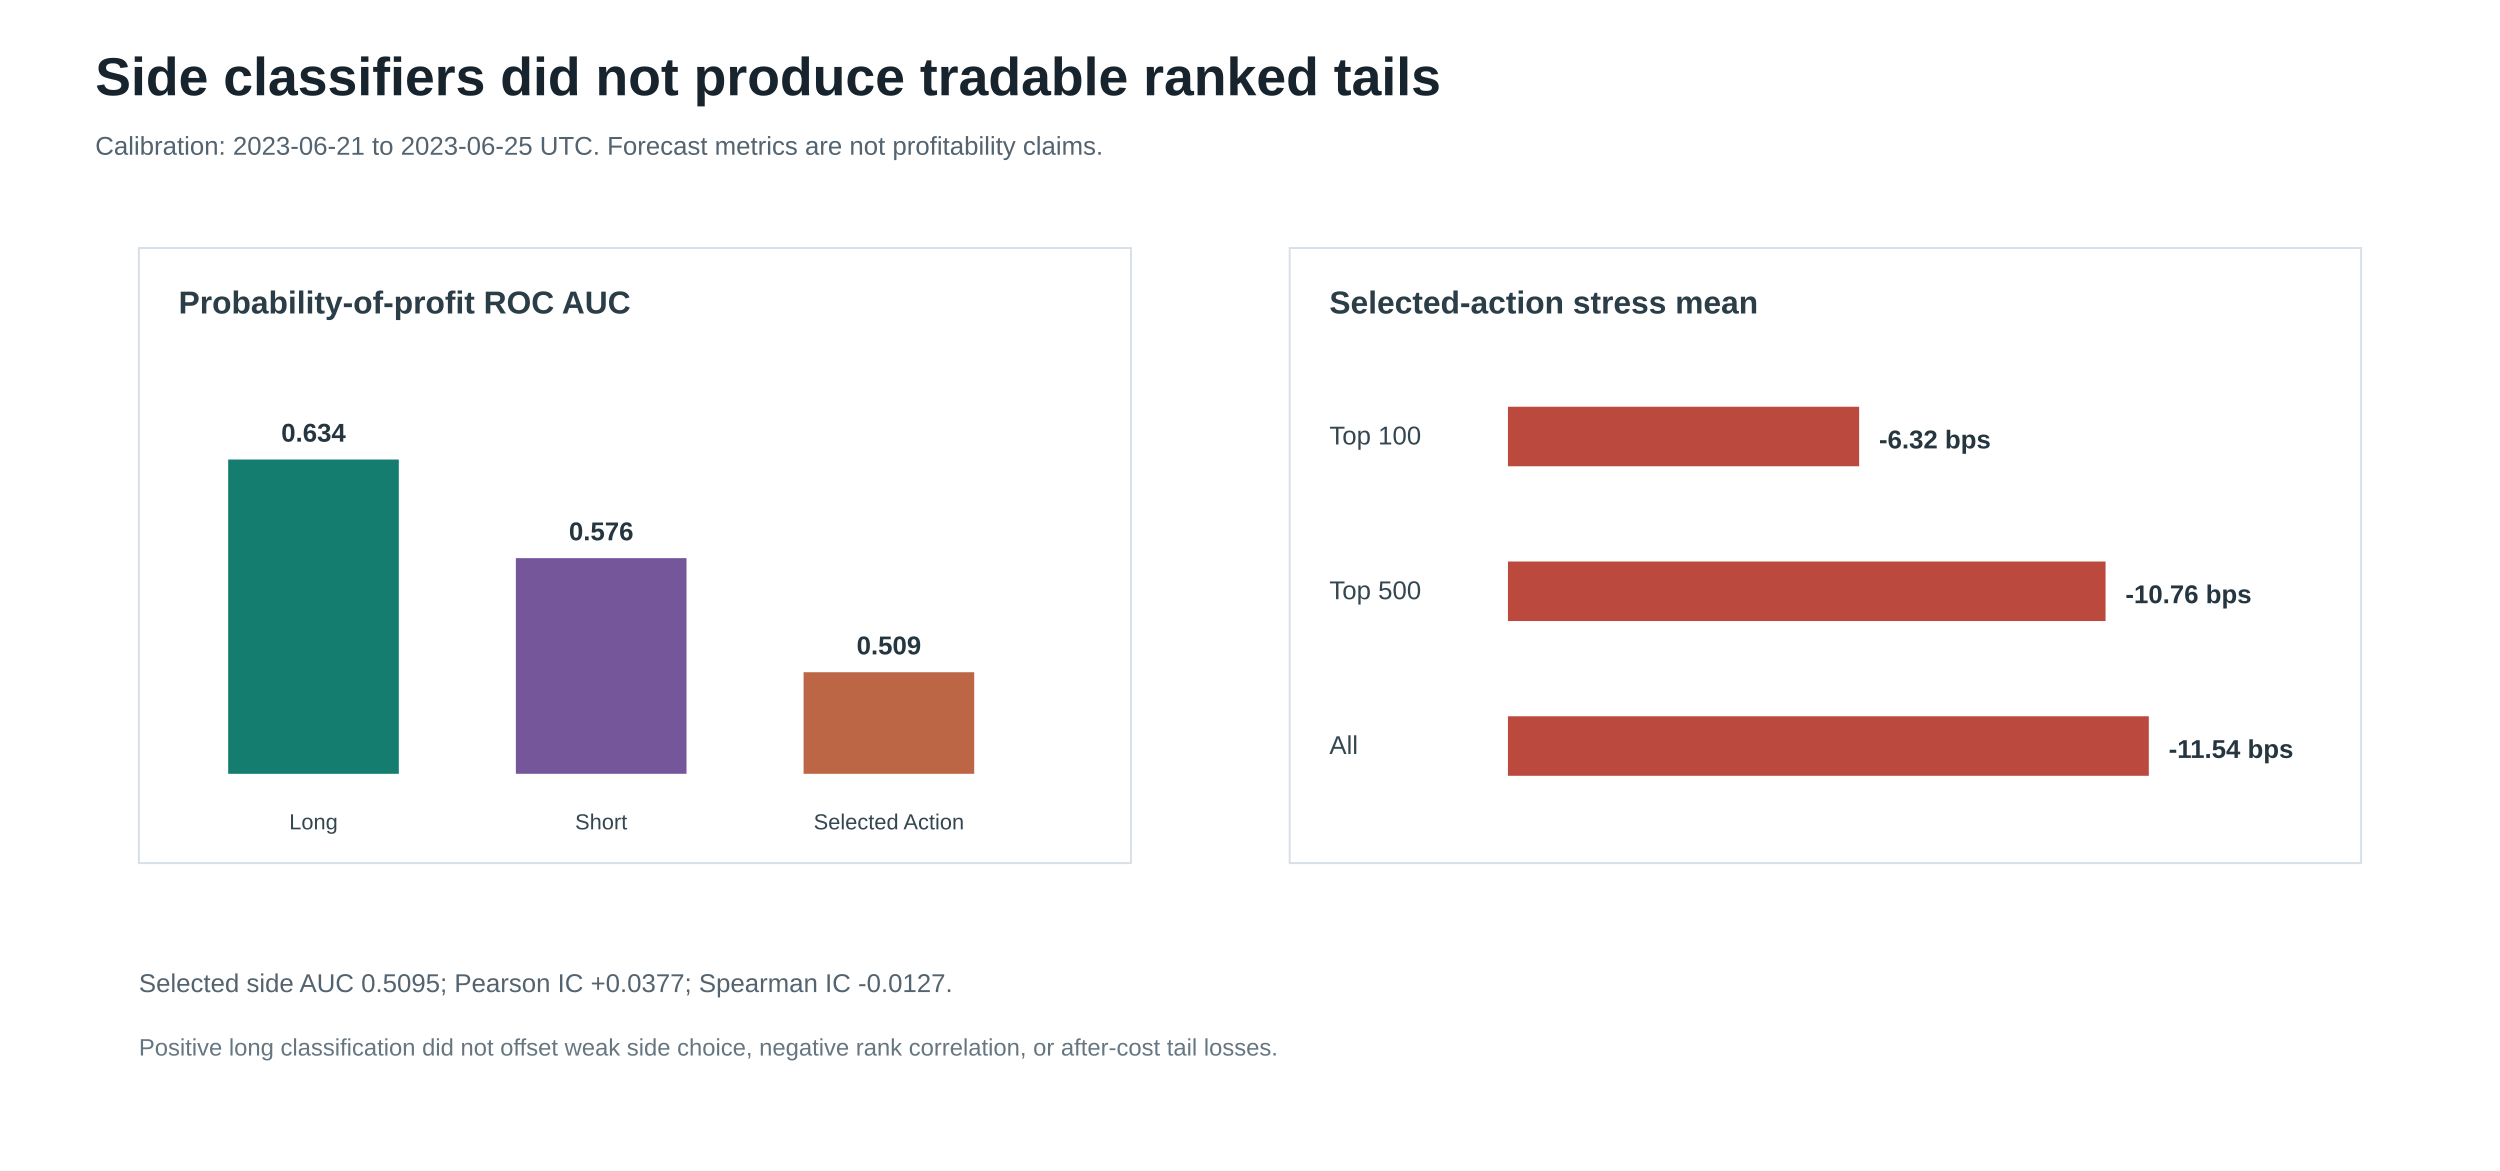
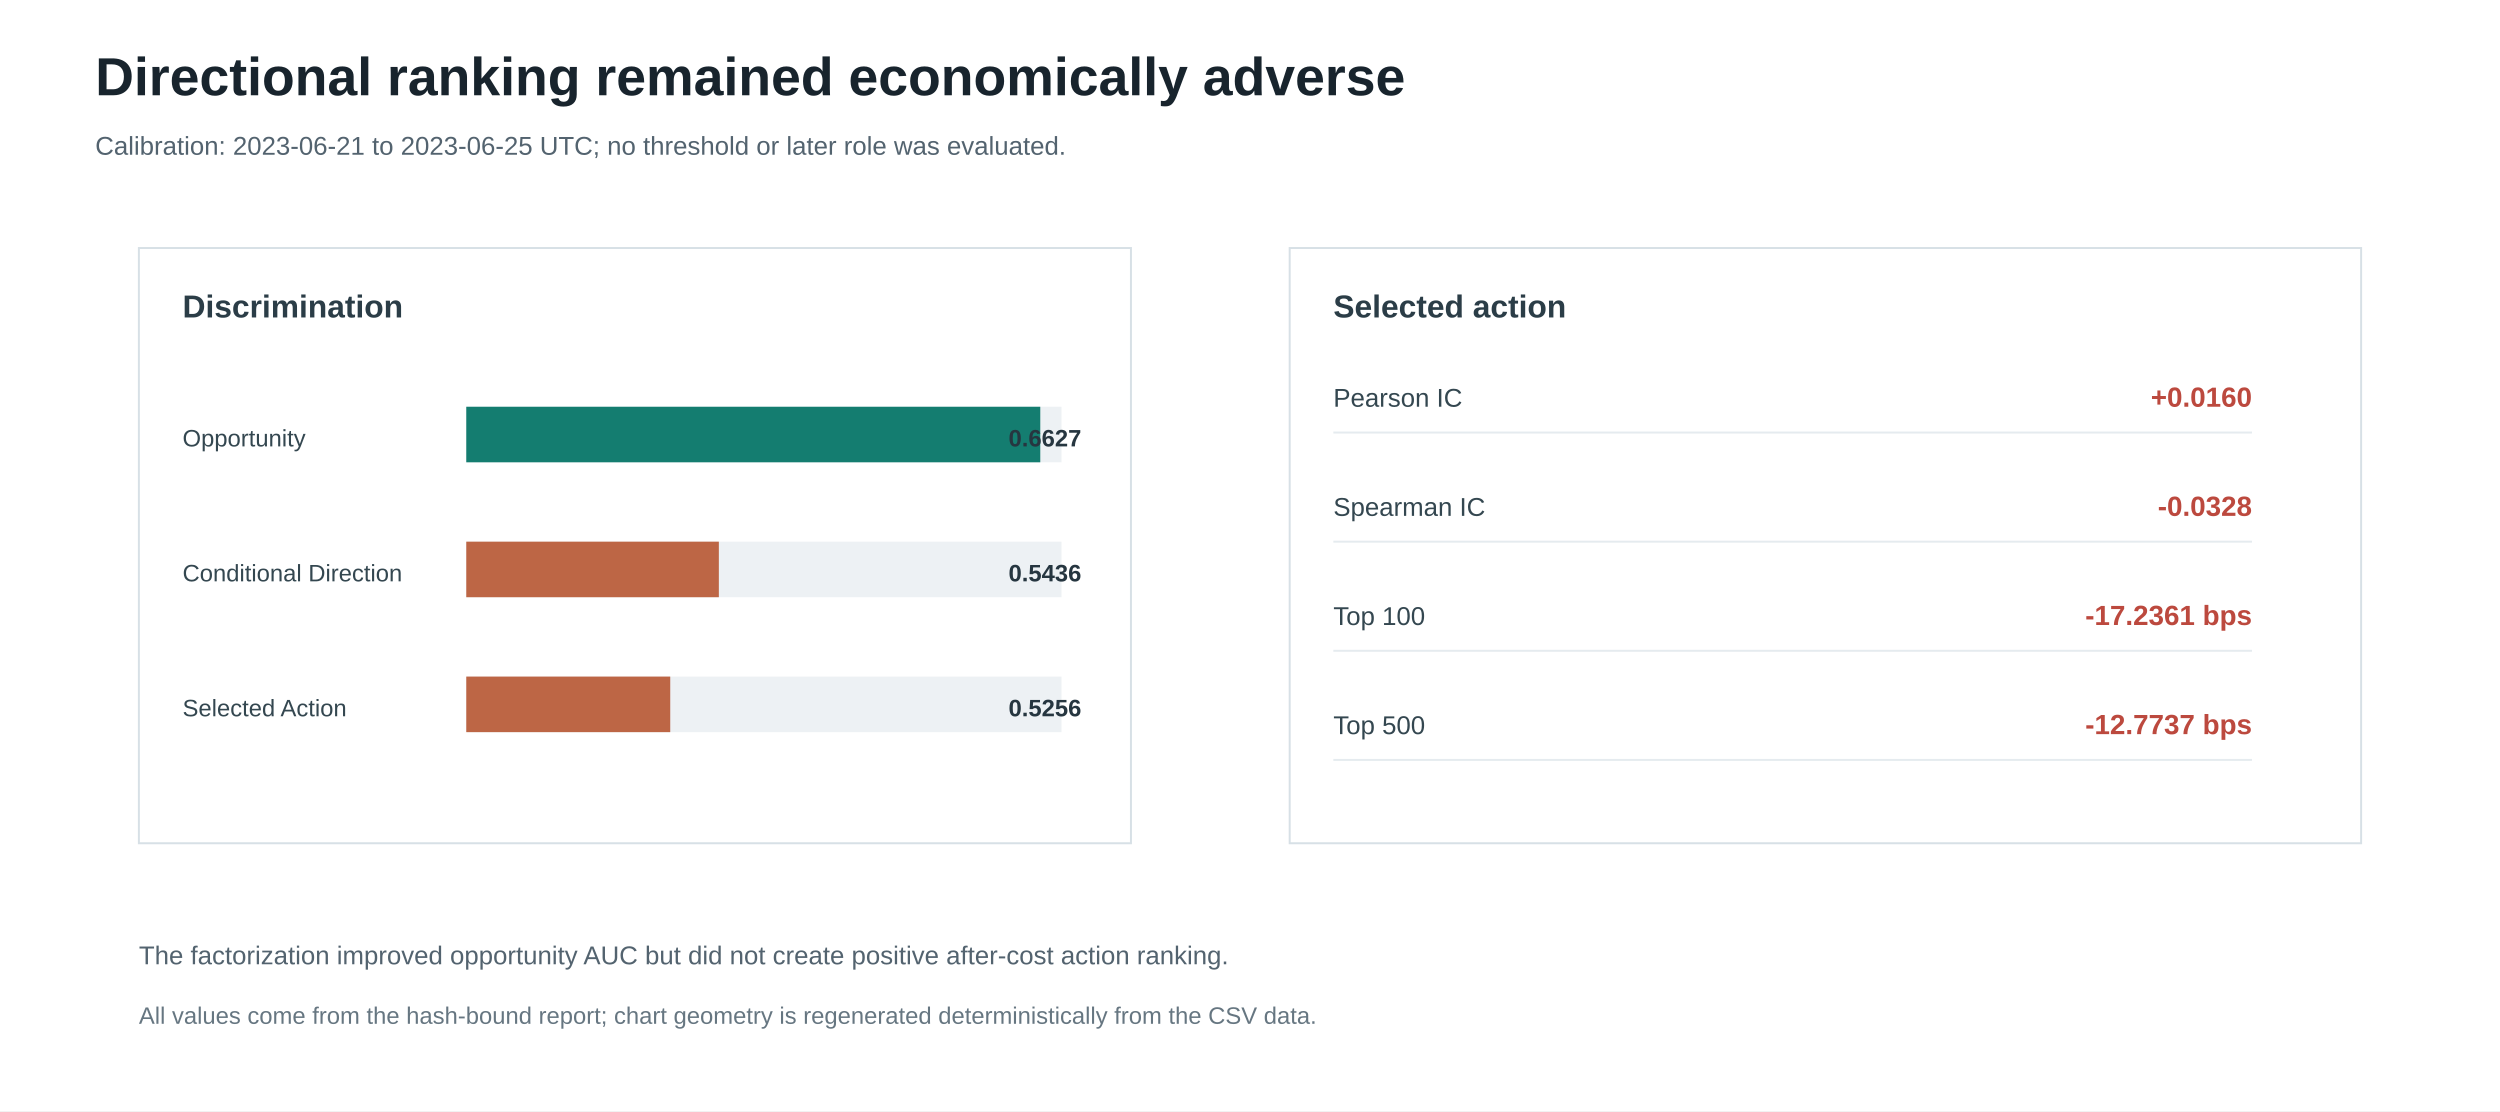
- <svg xmlns="http://www.w3.org/2000/svg" width="1260" height="590" viewBox="0 0 1260 590" role="img" aria-labelledby="title desc">
+ <svg xmlns="http://www.w3.org/2000/svg" width="1260" height="560" viewBox="0 0 1260 560" role="img" aria-labelledby="title desc">
  <rect width="100%" height="100%" fill="#ffffff" />
-   <text x="48" y="48" font-family="Segoe UI, Arial, sans-serif" font-size="27" font-weight="700" fill="#18242d">Side classifiers did not produce tradable ranked tails</text>
-   <text x="48" y="78" font-family="Segoe UI, Arial, sans-serif" font-size="13" fill="#53636f">Calibration: 2023-06-21 to 2023-06-25 UTC. Forecast metrics are not profitability claims.</text>
-   <rect x="70" y="125" width="500" height="310" fill="#ffffff" stroke="#d7e0e6" />
-   <rect x="650" y="125" width="540" height="310" fill="#ffffff" stroke="#d7e0e6" />
-   <text x="90" y="158" font-family="Segoe UI, Arial, sans-serif" font-size="16" font-weight="700" fill="#2b3d47">Probability-of-profit ROC AUC</text>
-   <text x="670" y="158" font-family="Segoe UI, Arial, sans-serif" font-size="16" font-weight="700" fill="#2b3d47">Selected-action stress mean</text>
-   <rect x="115" y="231.6" width="86" height="158.4" fill="#147d70" />
-   <text x="158" y="222.6" text-anchor="middle" font-family="Segoe UI, Arial, sans-serif" font-size="13" font-weight="700" fill="#263640">0.634</text>
-   <text x="158" y="418" text-anchor="middle" font-family="Segoe UI, Arial, sans-serif" font-size="11" fill="#344750">Long</text>
-   <rect x="260" y="281.3" width="86" height="108.7" fill="#75569a" />
-   <text x="303" y="272.3" text-anchor="middle" font-family="Segoe UI, Arial, sans-serif" font-size="13" font-weight="700" fill="#263640">0.576</text>
-   <text x="303" y="418" text-anchor="middle" font-family="Segoe UI, Arial, sans-serif" font-size="11" fill="#344750">Short</text>
-   <rect x="405" y="338.8" width="86" height="51.2" fill="#bd6645" />
-   <text x="448" y="329.8" text-anchor="middle" font-family="Segoe UI, Arial, sans-serif" font-size="13" font-weight="700" fill="#263640">0.509</text>
-   <text x="448" y="418" text-anchor="middle" font-family="Segoe UI, Arial, sans-serif" font-size="11" fill="#344750">Selected Action</text>
-   <text x="670" y="224" font-family="Segoe UI, Arial, sans-serif" font-size="13" fill="#344750">Top 100</text>
-   <rect x="760" y="205" width="177.0" height="30" fill="#bc493e" />
-   <text x="947.0" y="226" font-family="Segoe UI, Arial, sans-serif" font-size="13" font-weight="700" fill="#263640">-6.32 bps</text>
-   <text x="670" y="302" font-family="Segoe UI, Arial, sans-serif" font-size="13" fill="#344750">Top 500</text>
-   <rect x="760" y="283" width="301.2" height="30" fill="#bc493e" />
-   <text x="1071.2" y="304" font-family="Segoe UI, Arial, sans-serif" font-size="13" font-weight="700" fill="#263640">-10.76 bps</text>
-   <text x="670" y="380" font-family="Segoe UI, Arial, sans-serif" font-size="13" fill="#344750">All</text>
-   <rect x="760" y="361" width="323.0" height="30" fill="#bc493e" />
-   <text x="1093.0" y="382" font-family="Segoe UI, Arial, sans-serif" font-size="13" font-weight="700" fill="#263640">-11.54 bps</text>
-   <text x="70" y="500" font-family="Segoe UI, Arial, sans-serif" font-size="13" fill="#53636f">Selected side AUC 0.5095; Pearson IC +0.0377; Spearman IC -0.0127.</text>
-   <text x="70" y="532" font-family="Segoe UI, Arial, sans-serif" font-size="12" fill="#667681">Positive long classification did not offset weak side choice, negative rank correlation, or after-cost tail losses.</text>
+   <text x="48" y="48" font-family="Segoe UI, Arial, sans-serif" font-size="27" font-weight="700" fill="#18242d">Directional ranking remained economically adverse</text>
+   <text x="48" y="78" font-family="Segoe UI, Arial, sans-serif" font-size="13" fill="#53636f">Calibration: 2023-06-21 to 2023-06-25 UTC; no threshold or later role was evaluated.</text>
+   <rect x="70" y="125" width="500" height="300" fill="#ffffff" stroke="#d7e0e6" />
+   <rect x="650" y="125" width="540" height="300" fill="#ffffff" stroke="#d7e0e6" />
+   <text x="92" y="160" font-family="Segoe UI, Arial, sans-serif" font-size="16" font-weight="700" fill="#2b3d47">Discrimination</text>
+   <text x="672" y="160" font-family="Segoe UI, Arial, sans-serif" font-size="16" font-weight="700" fill="#2b3d47">Selected action</text>
+   <text x="92" y="225" font-family="Segoe UI, Arial, sans-serif" font-size="12" fill="#344750">Opportunity</text>
+   <rect x="235" y="205" width="300" height="28" fill="#edf1f4" />
+   <rect x="235" y="205" width="289.3" height="28" fill="#147d70" />
+   <text x="545" y="225" text-anchor="end" font-family="Segoe UI, Arial, sans-serif" font-size="12" font-weight="700" fill="#263640">0.6627</text>
+   <text x="92" y="293" font-family="Segoe UI, Arial, sans-serif" font-size="12" fill="#344750">Conditional Direction</text>
+   <rect x="235" y="273" width="300" height="28" fill="#edf1f4" />
+   <rect x="235" y="273" width="127.3" height="28" fill="#bd6645" />
+   <text x="545" y="293" text-anchor="end" font-family="Segoe UI, Arial, sans-serif" font-size="12" font-weight="700" fill="#263640">0.5436</text>
+   <text x="92" y="361" font-family="Segoe UI, Arial, sans-serif" font-size="12" fill="#344750">Selected Action</text>
+   <rect x="235" y="341" width="300" height="28" fill="#edf1f4" />
+   <rect x="235" y="341" width="102.8" height="28" fill="#bd6645" />
+   <text x="545" y="361" text-anchor="end" font-family="Segoe UI, Arial, sans-serif" font-size="12" font-weight="700" fill="#263640">0.5256</text>
+   <text x="672" y="205" font-family="Segoe UI, Arial, sans-serif" font-size="13" fill="#344750">Pearson IC</text>
+   <text x="1135" y="205" text-anchor="end" font-family="Segoe UI, Arial, sans-serif" font-size="14" font-weight="700" fill="#bc493e">+0.0160</text>
+   <line x1="672" y1="218" x2="1135" y2="218" stroke="#e5ebef" />
+   <text x="672" y="260" font-family="Segoe UI, Arial, sans-serif" font-size="13" fill="#344750">Spearman IC</text>
+   <text x="1135" y="260" text-anchor="end" font-family="Segoe UI, Arial, sans-serif" font-size="14" font-weight="700" fill="#bc493e">-0.0328</text>
+   <line x1="672" y1="273" x2="1135" y2="273" stroke="#e5ebef" />
+   <text x="672" y="315" font-family="Segoe UI, Arial, sans-serif" font-size="13" fill="#344750">Top 100</text>
+   <text x="1135" y="315" text-anchor="end" font-family="Segoe UI, Arial, sans-serif" font-size="14" font-weight="700" fill="#bc493e">-17.2361 bps</text>
+   <line x1="672" y1="328" x2="1135" y2="328" stroke="#e5ebef" />
+   <text x="672" y="370" font-family="Segoe UI, Arial, sans-serif" font-size="13" fill="#344750">Top 500</text>
+   <text x="1135" y="370" text-anchor="end" font-family="Segoe UI, Arial, sans-serif" font-size="14" font-weight="700" fill="#bc493e">-12.7737 bps</text>
+   <line x1="672" y1="383" x2="1135" y2="383" stroke="#e5ebef" />
+   <text x="70" y="486" font-family="Segoe UI, Arial, sans-serif" font-size="13" fill="#53636f">The factorization improved opportunity AUC but did not create positive after-cost action ranking.</text>
+   <text x="70" y="516" font-family="Segoe UI, Arial, sans-serif" font-size="12" fill="#667681">All values come from the hash-bound report; chart geometry is regenerated deterministically from the CSV data.</text>
</svg>
